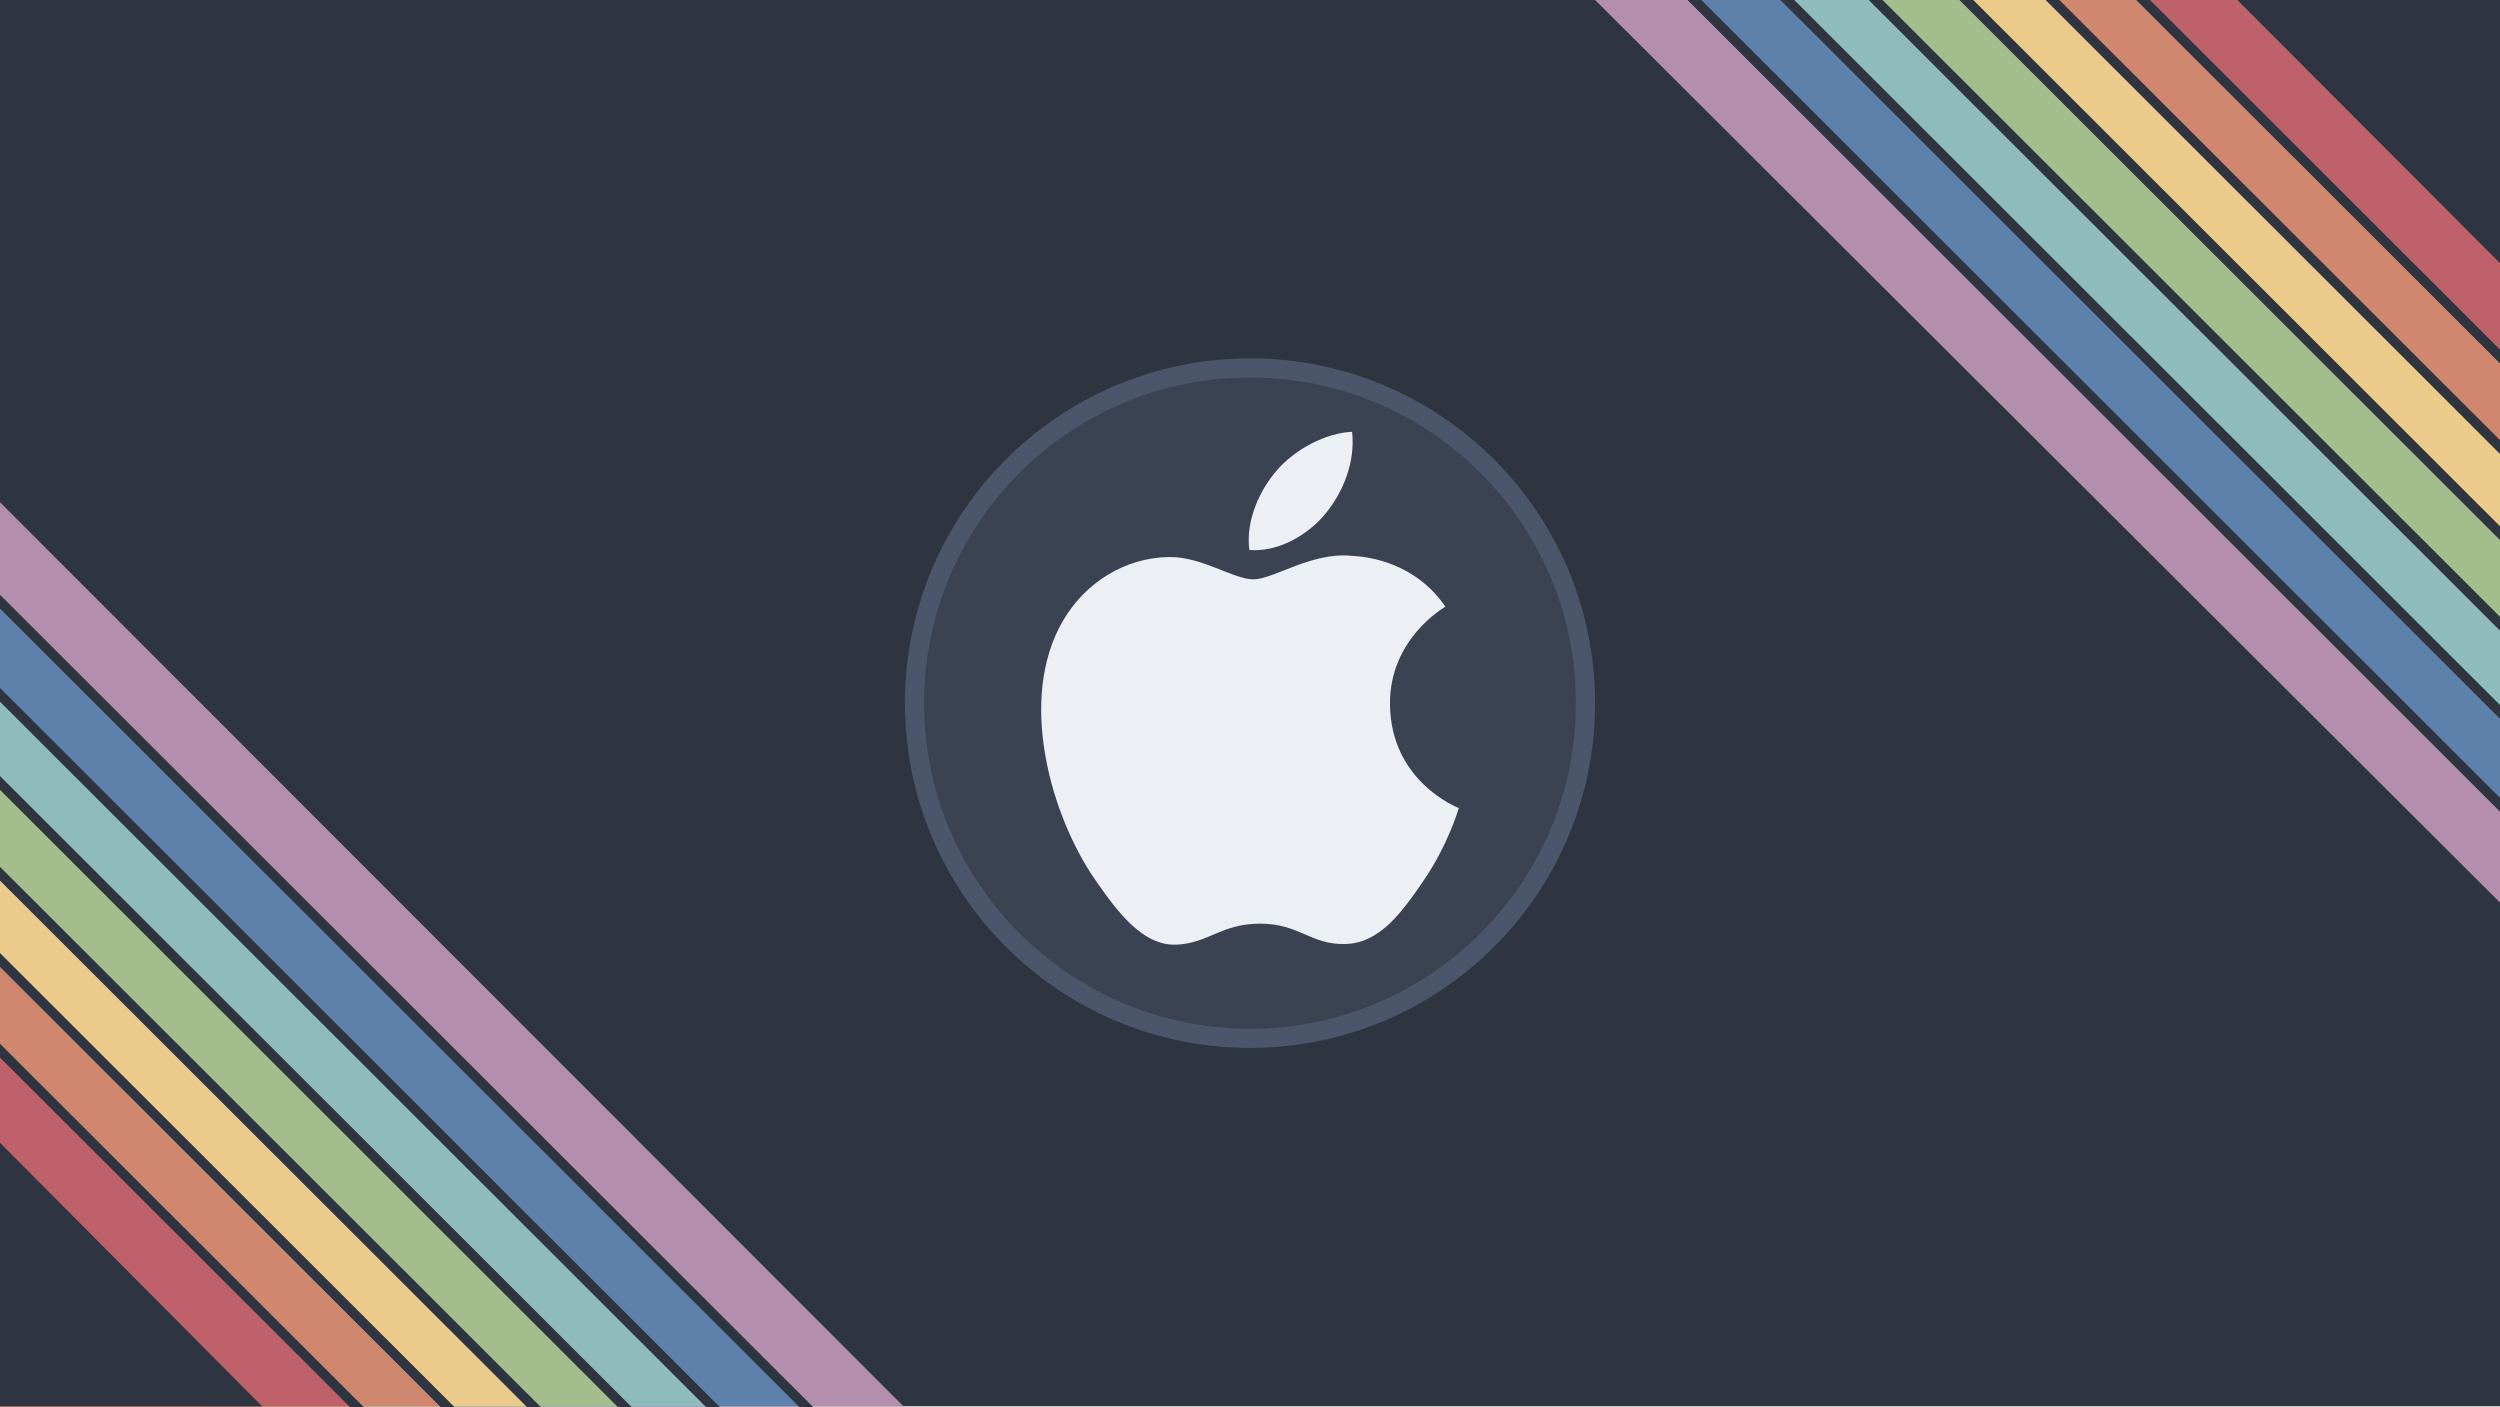
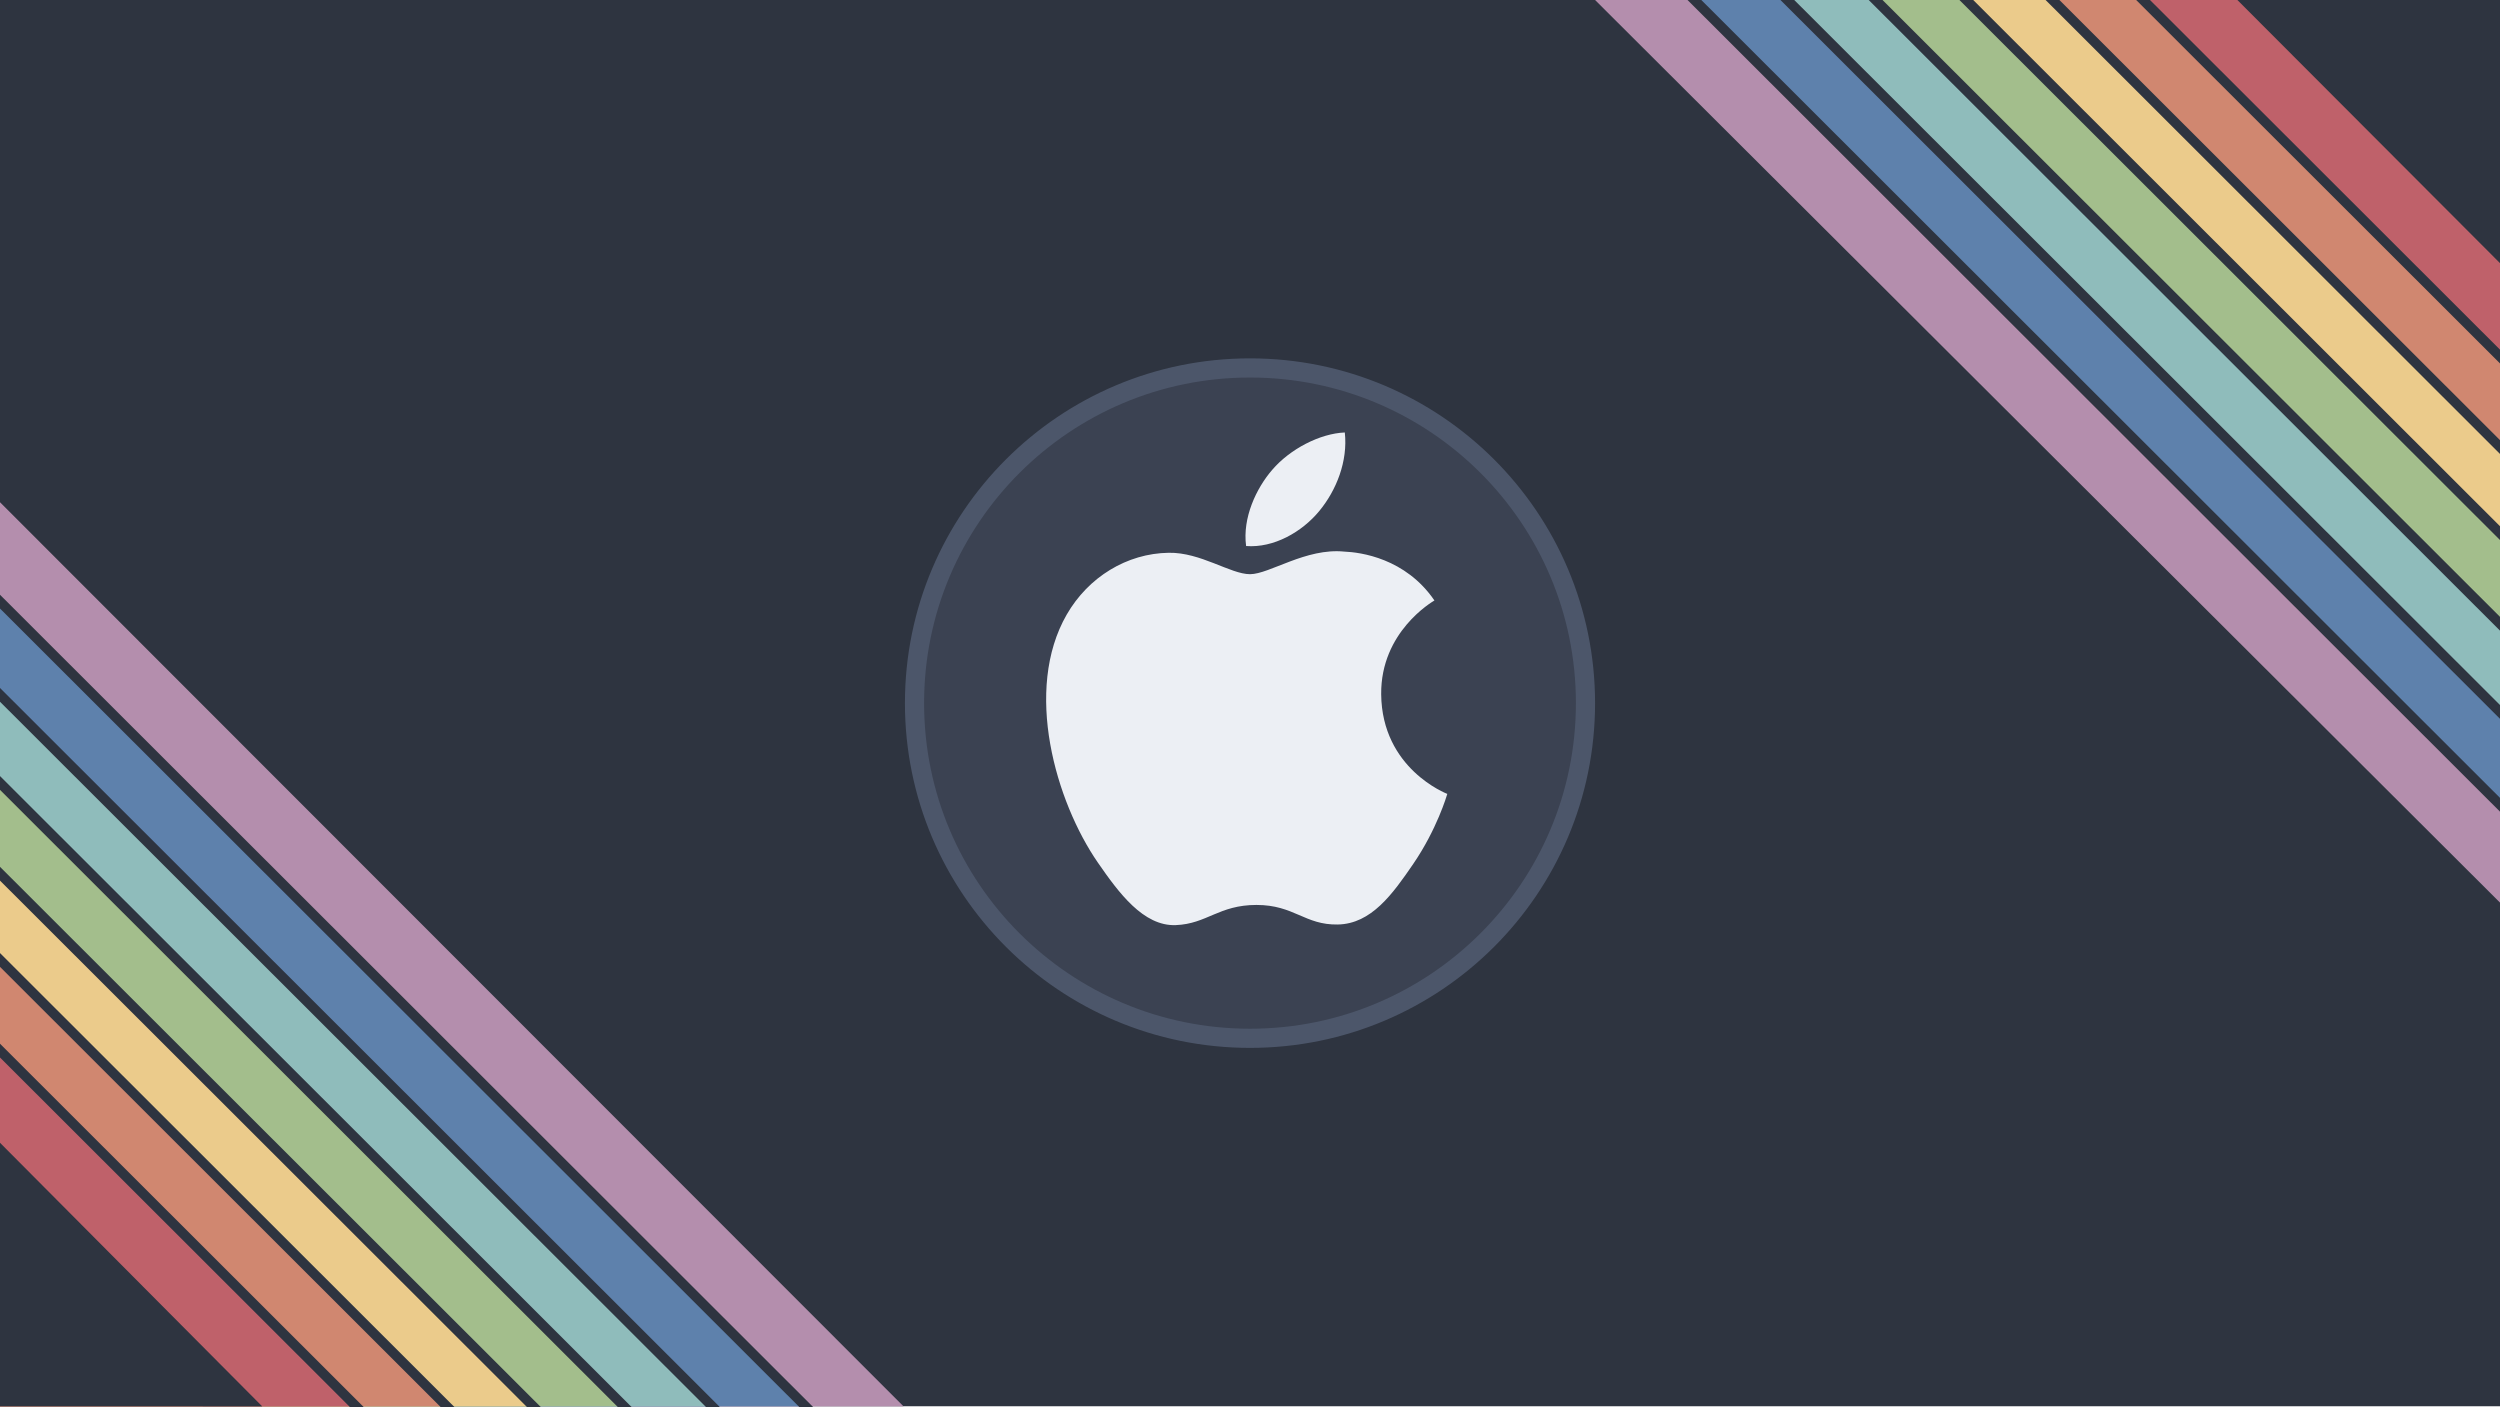
<svg xmlns="http://www.w3.org/2000/svg" width="3840" height="2160" viewBox="0 0 1016 571.5" version="1.1" id="svg867">
  <defs id="defs861" />
  <g id="layer1">
    <rect style="fill:#2e3440;fill-opacity:1;stroke:none;stroke-width:3.188;stroke-miterlimit:4;stroke-dasharray:none;stop-color:#000000" id="rect1430" width="1016" height="571.5" x="-7.7271523e-14" y="0" />
    <g id="g1548" transform="matrix(2.172502,0,0,2.176178,-0.3772216,-1251.06)">
      <g id="layer1-6">
        <g id="g941" transform="matrix(0.7607387,0,0,0.7607387,129.6477,-9.3679719e-7)" />
        <g id="g931" transform="matrix(0.7453625,0,0,0.7453625,-0.09009816,103.4795)">
          <path style="fill:#b48ead;fill-opacity:1;stroke:#000000;stroke-width:0;stroke-linecap:butt;stroke-linejoin:miter;stroke-miterlimit:4;stroke-dasharray:none;stroke-opacity:1" d="M 0.354,984.82 V 758.292 L 227.113,984.82 Z" id="path37-3-6-7-5-3-5-6" />
          <path style="fill:#5e81ac;fill-opacity:1;stroke:#000000;stroke-width:0;stroke-linecap:butt;stroke-linejoin:miter;stroke-miterlimit:4;stroke-dasharray:none;stroke-opacity:1" d="M 0.354,984.82 V 783.197 L 202.183,984.82 Z" id="path37-3-6-7-5-3-2" />
          <path style="fill:#8fbcbb;fill-opacity:1;stroke:#000000;stroke-width:0;stroke-linecap:butt;stroke-linejoin:miter;stroke-miterlimit:4;stroke-dasharray:none;stroke-opacity:1" d="M 0.354,984.82 V 806.549 L 178.806,984.82 Z" id="path37-3-6-7-5-9" />
          <path style="fill:#a3be8c;fill-opacity:1;stroke:#000000;stroke-width:0;stroke-linecap:butt;stroke-linejoin:miter;stroke-miterlimit:4;stroke-dasharray:none;stroke-opacity:1" d="M 0.354,984.82 V 828.626 L 156.707,984.82 Z" id="path37-3-6-7-1" />
          <path style="fill:#ebcb8b;fill-opacity:1;stroke:#000000;stroke-width:0;stroke-linecap:butt;stroke-linejoin:miter;stroke-miterlimit:4;stroke-dasharray:none;stroke-opacity:1" d="M 0.354,984.82 V 851.364 L 133.946,984.82 Z" id="path37-3-6-2" />
          <path style="fill:#d08770;fill-opacity:1;stroke:#000000;stroke-width:0;stroke-linecap:butt;stroke-linejoin:miter;stroke-miterlimit:4;stroke-dasharray:none;stroke-opacity:1" d="M 0.354,984.82 V 872.973 L 112.315,984.82 Z" id="path37-3-7" />
          <a id="a919" transform="translate(-0.0530056)">
            <path style="fill:#bf616a;fill-opacity:1;stroke:#000000;stroke-width:0;stroke-linecap:butt;stroke-linejoin:miter;stroke-miterlimit:4;stroke-dasharray:none;stroke-opacity:1" d="M 0.354,984.82 V 895.632 L 89.633,984.82 Z" id="path37-0" />
          </a>
          <path style="fill:#2e3440;fill-opacity:1;stroke:#000000;stroke-width:0;stroke-linecap:butt;stroke-linejoin:miter;stroke-miterlimit:4;stroke-dasharray:none;stroke-opacity:1" d="M 0.354,984.815 0.301,918.723 66.159,984.82 Z" id="path37-36-7" />
        </g>
      </g>
      <g id="layer2" />
    </g>
    <ellipse style="opacity:1;fill:#3b4252;fill-opacity:1;stroke:#4c566a;stroke-width:7.787;stroke-linejoin:miter;stroke-miterlimit:4;stroke-dasharray:none;stroke-opacity:1;paint-order:normal" id="path5985" cx="508" cy="285.75" rx="136.342" ry="136.217" />
    <path d="m -467.017,43.194 c -8.337,20.491 -13.366,33.895 -22.648,53.777 5.691,6.048 12.677,13.09 24.022,21.045 -12.197,-5.031 -20.516,-10.083 -26.734,-15.324 -11.88,24.85 -30.491,60.248 -68.261,128.28 29.686,-17.18 52.697,-27.772 74.143,-31.814 -0.921,-3.971 -1.444,-8.265 -1.409,-12.747 l 0.035,-0.953 c 0.471,-19.066 10.365,-33.728 22.084,-32.732 11.72,0.995 20.83,17.268 20.359,36.334 -0.088,3.588 -0.492,7.039 -1.198,10.24 21.213,4.16 43.979,14.725 73.263,31.673 -5.774,-10.657 -10.928,-20.264 -15.85,-29.413 -7.753,-6.024 -15.839,-13.864 -32.334,-22.351 11.338,2.953 19.455,6.361 25.783,10.169 -50.042,-93.4 -54.094,-105.811 -71.255,-146.182 z" fill="#1793d1" id="path6053" style="fill:#81a1c1;fill-opacity:1;stroke-width:0.733" />
    <g id="g1588" transform="matrix(-2.175892,0,0,-2.172502,1016.378,1819.529)">
      <g id="g1584">
        <g id="g1562" transform="matrix(0.7607387,0,0,0.7607387,129.6477,-9.3679719e-7)" />
        <g id="g1582" transform="matrix(0.7453625,0,0,0.7453625,-0.09009816,103.4795)">
          <path style="fill:#b48ead;fill-opacity:1;stroke:#000000;stroke-width:0;stroke-linecap:butt;stroke-linejoin:miter;stroke-miterlimit:4;stroke-dasharray:none;stroke-opacity:1" d="M 0.354,984.82 V 758.292 L 227.113,984.82 Z" id="path1564" />
          <path style="fill:#5e81ac;fill-opacity:1;stroke:#000000;stroke-width:0;stroke-linecap:butt;stroke-linejoin:miter;stroke-miterlimit:4;stroke-dasharray:none;stroke-opacity:1" d="M 0.354,984.82 V 783.197 L 202.183,984.82 Z" id="path1566" />
          <path style="fill:#8fbcbb;fill-opacity:1;stroke:#000000;stroke-width:0;stroke-linecap:butt;stroke-linejoin:miter;stroke-miterlimit:4;stroke-dasharray:none;stroke-opacity:1" d="M 0.354,984.82 V 806.549 L 178.806,984.82 Z" id="path1568" />
          <path style="fill:#a3be8c;fill-opacity:1;stroke:#000000;stroke-width:0;stroke-linecap:butt;stroke-linejoin:miter;stroke-miterlimit:4;stroke-dasharray:none;stroke-opacity:1" d="M 0.354,984.82 V 828.626 L 156.707,984.82 Z" id="path1570" />
          <path style="fill:#ebcb8b;fill-opacity:1;stroke:#000000;stroke-width:0;stroke-linecap:butt;stroke-linejoin:miter;stroke-miterlimit:4;stroke-dasharray:none;stroke-opacity:1" d="M 0.354,984.82 V 851.364 L 133.946,984.82 Z" id="path1572" />
          <path style="fill:#d08770;fill-opacity:1;stroke:#000000;stroke-width:0;stroke-linecap:butt;stroke-linejoin:miter;stroke-miterlimit:4;stroke-dasharray:none;stroke-opacity:1" d="M 0.354,984.82 V 872.973 L 112.315,984.82 Z" id="path1574" />
          <a id="a1578" transform="translate(-0.0530056)">
            <path style="fill:#bf616a;fill-opacity:1;stroke:#000000;stroke-width:0;stroke-linecap:butt;stroke-linejoin:miter;stroke-miterlimit:4;stroke-dasharray:none;stroke-opacity:1" d="M 0.354,984.82 V 895.632 L 89.633,984.82 Z" id="path1576" />
          </a>
          <path style="fill:#2e3440;fill-opacity:1;stroke:#000000;stroke-width:0;stroke-linecap:butt;stroke-linejoin:miter;stroke-miterlimit:4;stroke-dasharray:none;stroke-opacity:1" d="M 2.5369211e-6,984.815 0.301,918.723 66.159,984.815 Z" id="path1580" />
        </g>
      </g>
      <g id="g1586" />
    </g>
    <g id="g1866" style="stroke-width:3.969;stroke-miterlimit:4;stroke-dasharray:none;stroke:#2e3440;stroke-opacity:1">
      <path style="fill:none;stroke:#2e3440;stroke-width:3.969;stroke-linecap:butt;stroke-linejoin:miter;stroke-opacity:1;stroke-miterlimit:4;stroke-dasharray:none" d="M -50.592,376.427 195.138,621.906 Z" id="path1753" />
      <path style="fill:none;stroke:#2e3440;stroke-width:3.969;stroke-linecap:butt;stroke-linejoin:miter;stroke-opacity:1;stroke-miterlimit:4;stroke-dasharray:none" d="M -32.11,358.05 213.619,603.529 Z" id="path1753-6" />
      <path style="fill:none;stroke:#2e3440;stroke-width:3.969;stroke-linecap:butt;stroke-linejoin:miter;stroke-opacity:1;stroke-miterlimit:4;stroke-dasharray:none" d="M -14.567,340.525 231.162,586.004 Z" id="path1753-0" />
      <path style="fill:none;stroke:#2e3440;stroke-width:3.969;stroke-linecap:butt;stroke-linejoin:miter;stroke-opacity:1;stroke-miterlimit:4;stroke-dasharray:none" d="M -50.436,267.812 303.95,621.836 Z" id="path1753-62" />
      <path style="fill:none;stroke:#2e3440;stroke-width:3.969;stroke-linecap:butt;stroke-linejoin:miter;stroke-opacity:1;stroke-miterlimit:4;stroke-dasharray:none" d="M -50.412,232.025 339.773,621.813 Z" id="path1753-61" />
      <path style="fill:none;stroke:#2e3440;stroke-width:3.969;stroke-linecap:butt;stroke-linejoin:miter;stroke-opacity:1;stroke-miterlimit:4;stroke-dasharray:none" d="M -50.388,194.171 377.666,621.788 Z" id="path1753-8" />
    </g>
    <g id="g1858" style="stroke:#2e3440;stroke-opacity:1;stroke-width:3.969;stroke-miterlimit:4;stroke-dasharray:none">
      <path style="fill:none;stroke:#2e3440;stroke-width:3.969;stroke-linecap:butt;stroke-linejoin:miter;stroke-opacity:1;stroke-miterlimit:4;stroke-dasharray:none" d="M 639.662,-48.899 1064.37,375.375 Z" id="path1753-7-9" />
      <path style="fill:none;stroke:#2e3440;stroke-width:3.969;stroke-linecap:butt;stroke-linejoin:miter;stroke-opacity:1;stroke-miterlimit:4;stroke-dasharray:none" d="M 641.047,-85.246 1100.839,374.078 Z" id="path1753-7-2" />
      <path style="fill:none;stroke:#2e3440;stroke-width:3.969;stroke-linecap:butt;stroke-linejoin:miter;stroke-opacity:1;stroke-miterlimit:4;stroke-dasharray:none" d="M 658.939,-103.206 1118.732,356.118 Z" id="path1753-7-0" />
      <path style="fill:none;stroke:#2e3440;stroke-width:3.969;stroke-linecap:butt;stroke-linejoin:miter;stroke-opacity:1;stroke-miterlimit:4;stroke-dasharray:none" d="M 694.881,-139.111 1154.674,320.212 Z" id="path1753-7-23" />
      <path style="fill:none;stroke:#2e3440;stroke-width:3.969;stroke-linecap:butt;stroke-linejoin:miter;stroke-opacity:1;stroke-miterlimit:4;stroke-dasharray:none" d="M 713.332,-157.457 1173.124,301.867 Z" id="path1753-7-7" />
      <path style="fill:none;stroke:#2e3440;stroke-width:3.969;stroke-linecap:butt;stroke-linejoin:miter;stroke-opacity:1;stroke-miterlimit:4;stroke-dasharray:none" d="M 677.368,-121.616 1137.16,337.708 Z" id="path1753-7-92" />
    </g>
-     <path d="m 564.885,286.22 c 0.293,31.543 27.672,42.04 27.975,42.174 -0.232,0.74 -4.375,14.959 -14.425,29.646 -8.688,12.698 -17.704,25.349 -31.908,25.611 -13.957,0.257 -18.445,-8.276 -34.401,-8.276 -15.952,0 -20.938,8.014 -34.15,8.534 -13.71,0.519 -24.151,-13.731 -32.91,-26.382 -17.9,-25.878 -31.579,-73.126 -13.211,-105.019 9.125,-15.838 25.431,-25.868 43.13,-26.125 13.463,-0.257 26.171,9.058 34.401,9.058 8.225,0 23.668,-11.201 39.902,-9.556 6.796,0.283 25.873,2.745 38.123,20.676 -0.987,0.612 -22.763,13.289 -22.526,39.66 m -26.23,-77.457 c 7.279,-8.811 12.178,-21.076 10.842,-33.28 -10.492,0.422 -23.179,6.992 -30.705,15.798 -6.744,7.798 -12.651,20.279 -11.057,32.242 11.695,0.905 23.641,-5.943 30.921,-14.759" fill="#000000" id="path465" style="fill:#eceff4;fill-opacity:1;stroke-width:0.663" />
+     <path d="m 561.311,282.13 c 0.281,30.3 26.581,40.383 26.872,40.512 -0.222,0.711 -4.202,14.369 -13.856,28.477 -8.345,12.197 -17.006,24.349 -30.65,24.601 -13.407,0.247 -17.717,-7.95 -33.045,-7.95 -15.323,0 -20.112,7.698 -32.803,8.197 -13.17,0.498 -23.199,-13.189 -31.613,-25.342 -17.194,-24.858 -30.334,-70.243 -12.69,-100.879 8.765,-15.214 24.428,-24.848 41.43,-25.095 12.932,-0.247 25.139,8.701 33.045,8.701 7.901,0 22.734,-10.76 38.329,-9.18 6.528,0.272 24.853,2.637 36.62,19.861 -0.948,0.588 -21.865,12.765 -21.638,38.097 m -25.196,-74.403 c 6.992,-8.463 11.698,-20.245 10.414,-31.968 -10.078,0.405 -22.265,6.716 -29.494,15.175 -6.479,7.491 -12.152,19.48 -10.621,30.971 11.234,0.869 22.709,-5.708 29.702,-14.177" fill="#000000" id="path567" style="fill:#eceff4;fill-opacity:1;stroke-width:0.637" />
+     <path d="m 479.454,-302.885 c 0.281,30.3 26.581,40.383 26.873,40.512 -0.222,0.711 -4.202,14.369 -13.856,28.477 -8.345,12.197 -17.006,24.35 -30.651,24.601 -13.407,0.247 -17.718,-7.95 -33.045,-7.95 -15.323,0 -20.113,7.698 -32.803,8.197 -13.17,0.498 -23.199,-13.19 -31.613,-25.342 -17.194,-24.858 -30.334,-70.244 -12.691,-100.879 8.765,-15.214 24.429,-24.848 41.43,-25.095 12.933,-0.247 25.139,8.701 33.045,8.701 7.901,0 22.735,-10.76 38.329,-9.18 6.528,0.272 24.853,2.637 36.62,19.861 -0.948,0.588 -21.866,12.765 -21.638,38.097" fill="#000000" id="path465" style="fill:#2e3440;fill-opacity:1;stroke-width:0.637" />
+     <path d="m 48.65,-131.718 c 0.256,27.57 24.186,36.744 24.451,36.861 -0.202,0.647 -3.824,13.074 -12.607,25.911 -7.593,11.098 -15.474,22.155 -27.888,22.384 -12.198,0.225 -16.121,-7.234 -30.067,-7.234 -13.942,0 -18.3,7.005 -29.847,7.458 -11.983,0.453 -21.108,-12.001 -28.764,-23.058 -15.645,-22.618 -27.6,-63.914 -11.547,-91.789 7.975,-13.843 22.227,-22.609 37.697,-22.834 11.767,-0.224 22.874,7.917 30.067,7.917 7.189,0 20.686,-9.79 34.875,-8.352 5.94,0.247 22.614,2.399 33.32,18.071 -0.863,0.535 -19.895,11.615 -19.688,34.664" fill="#000000" id="path465-9" style="fill:#eceff4;fill-opacity:1;stroke-width:0.579" />
  </g>
</svg>
